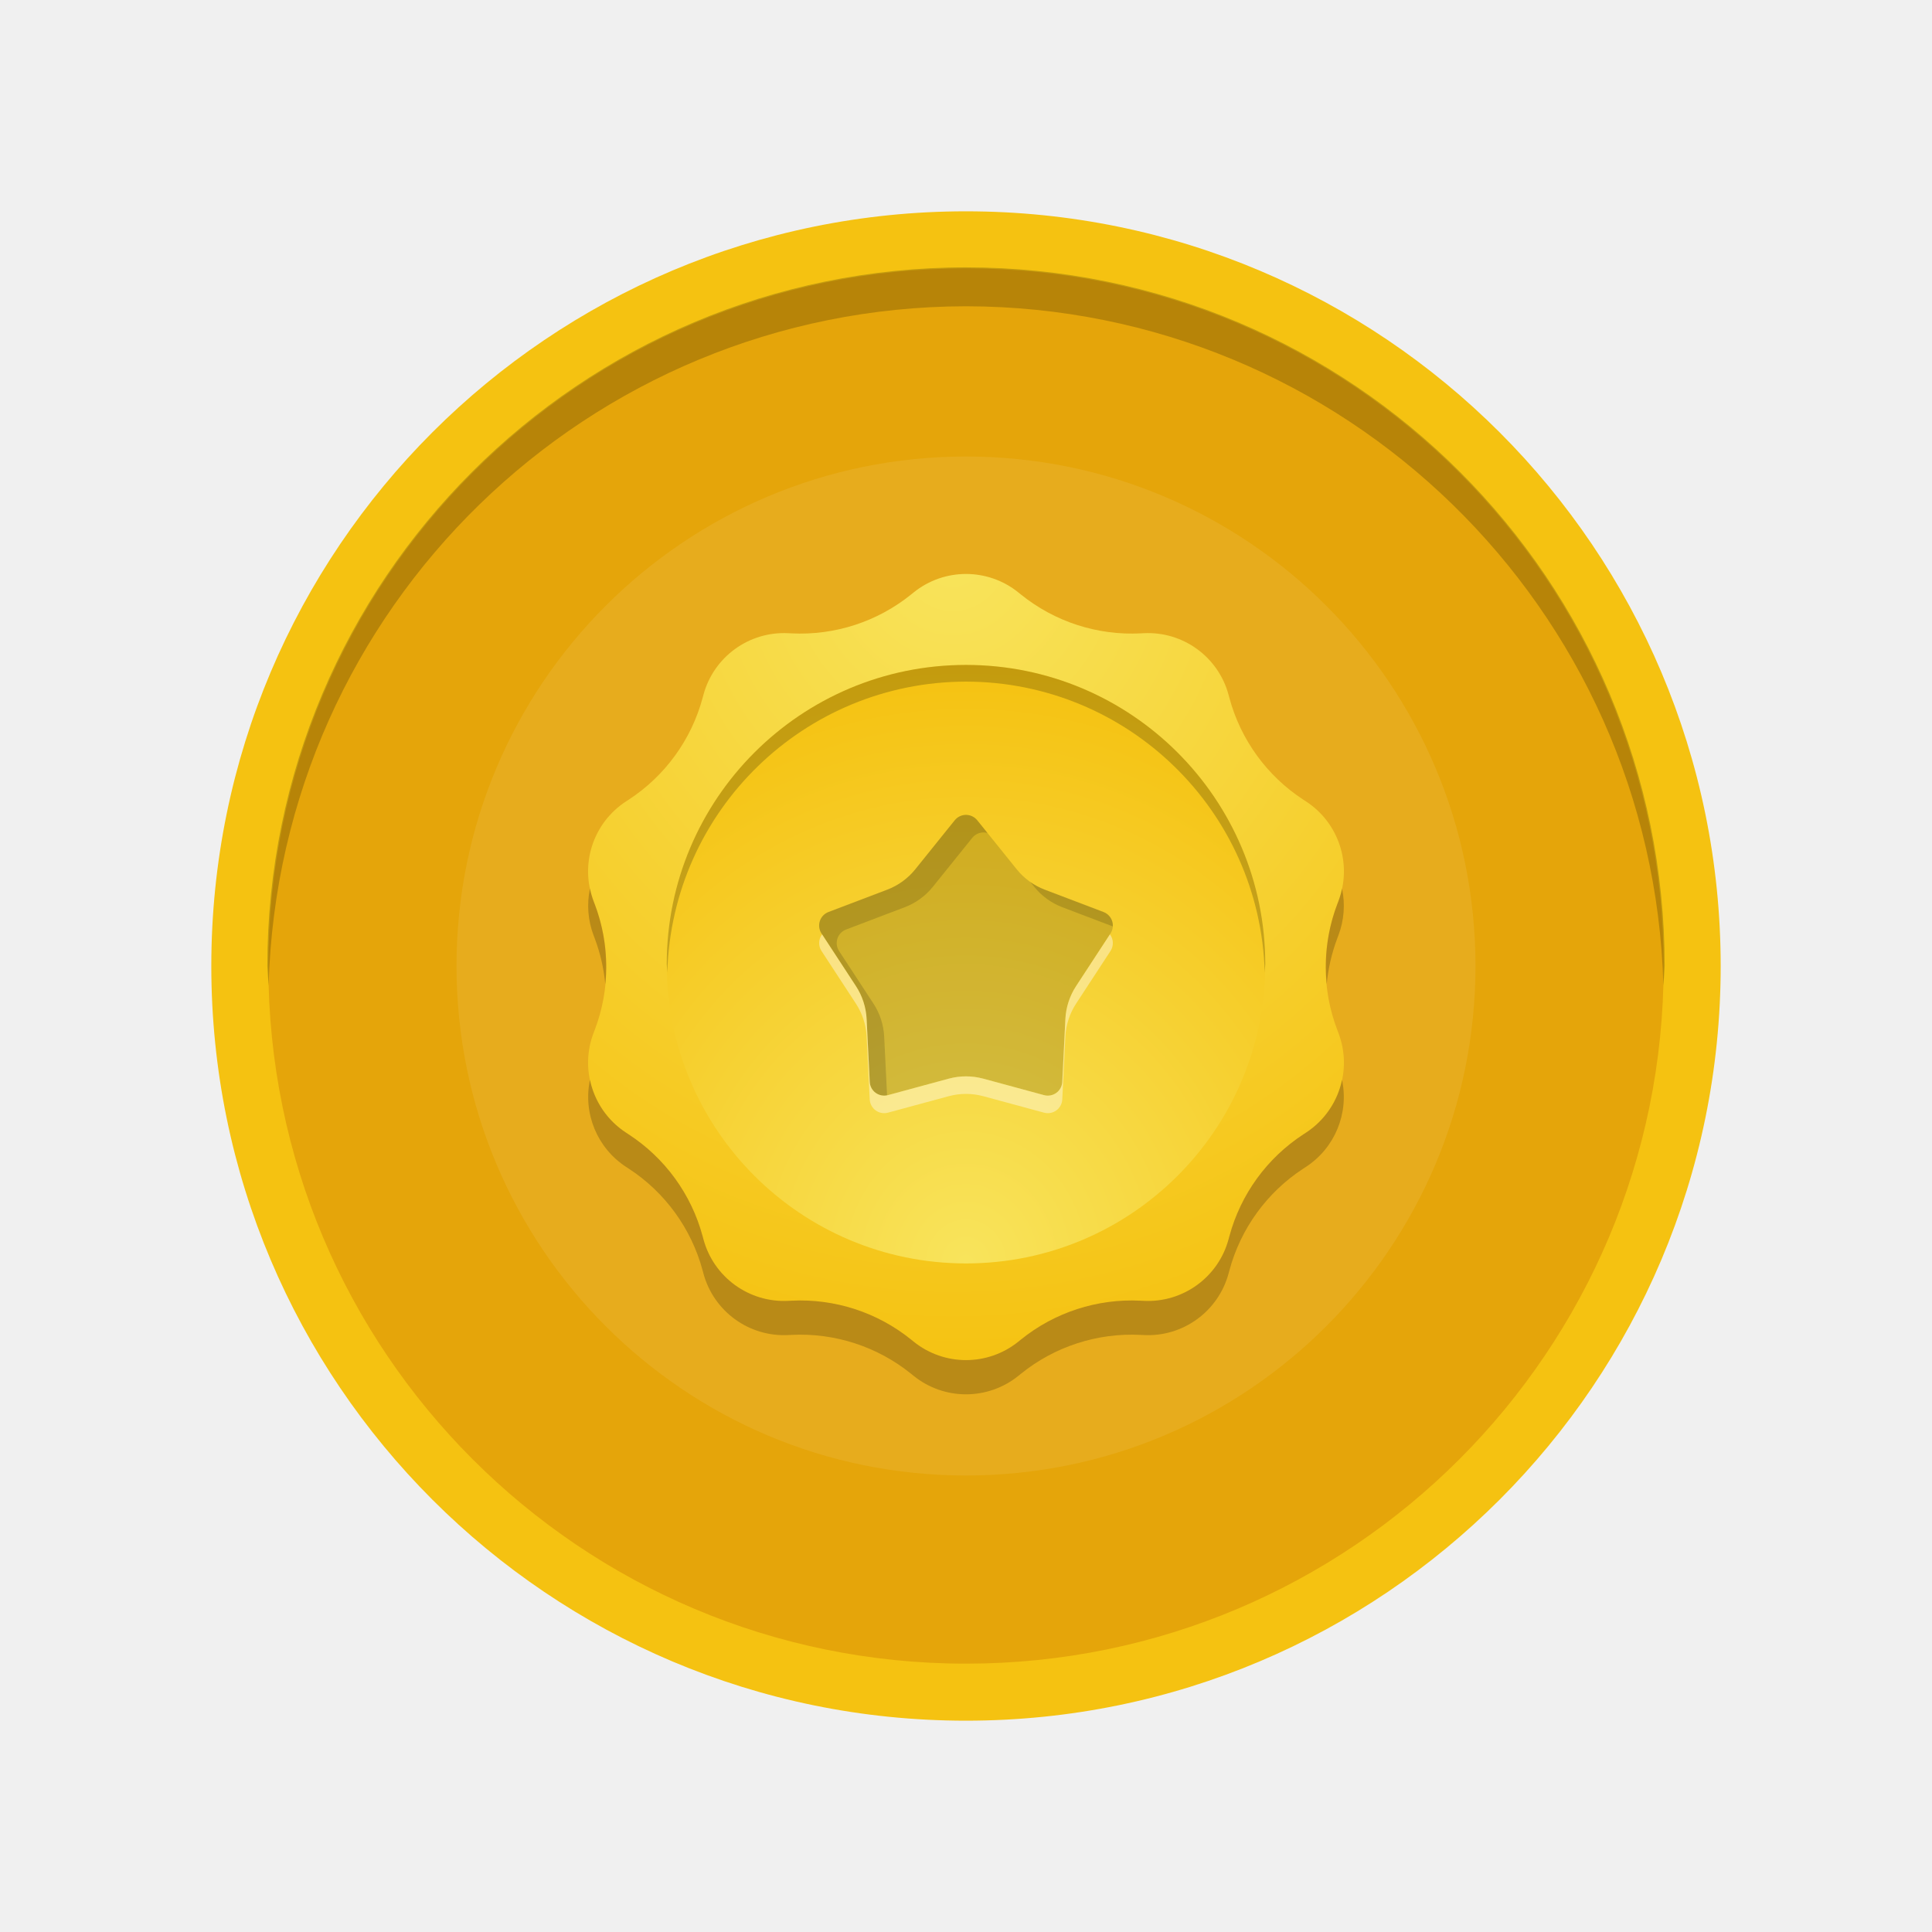
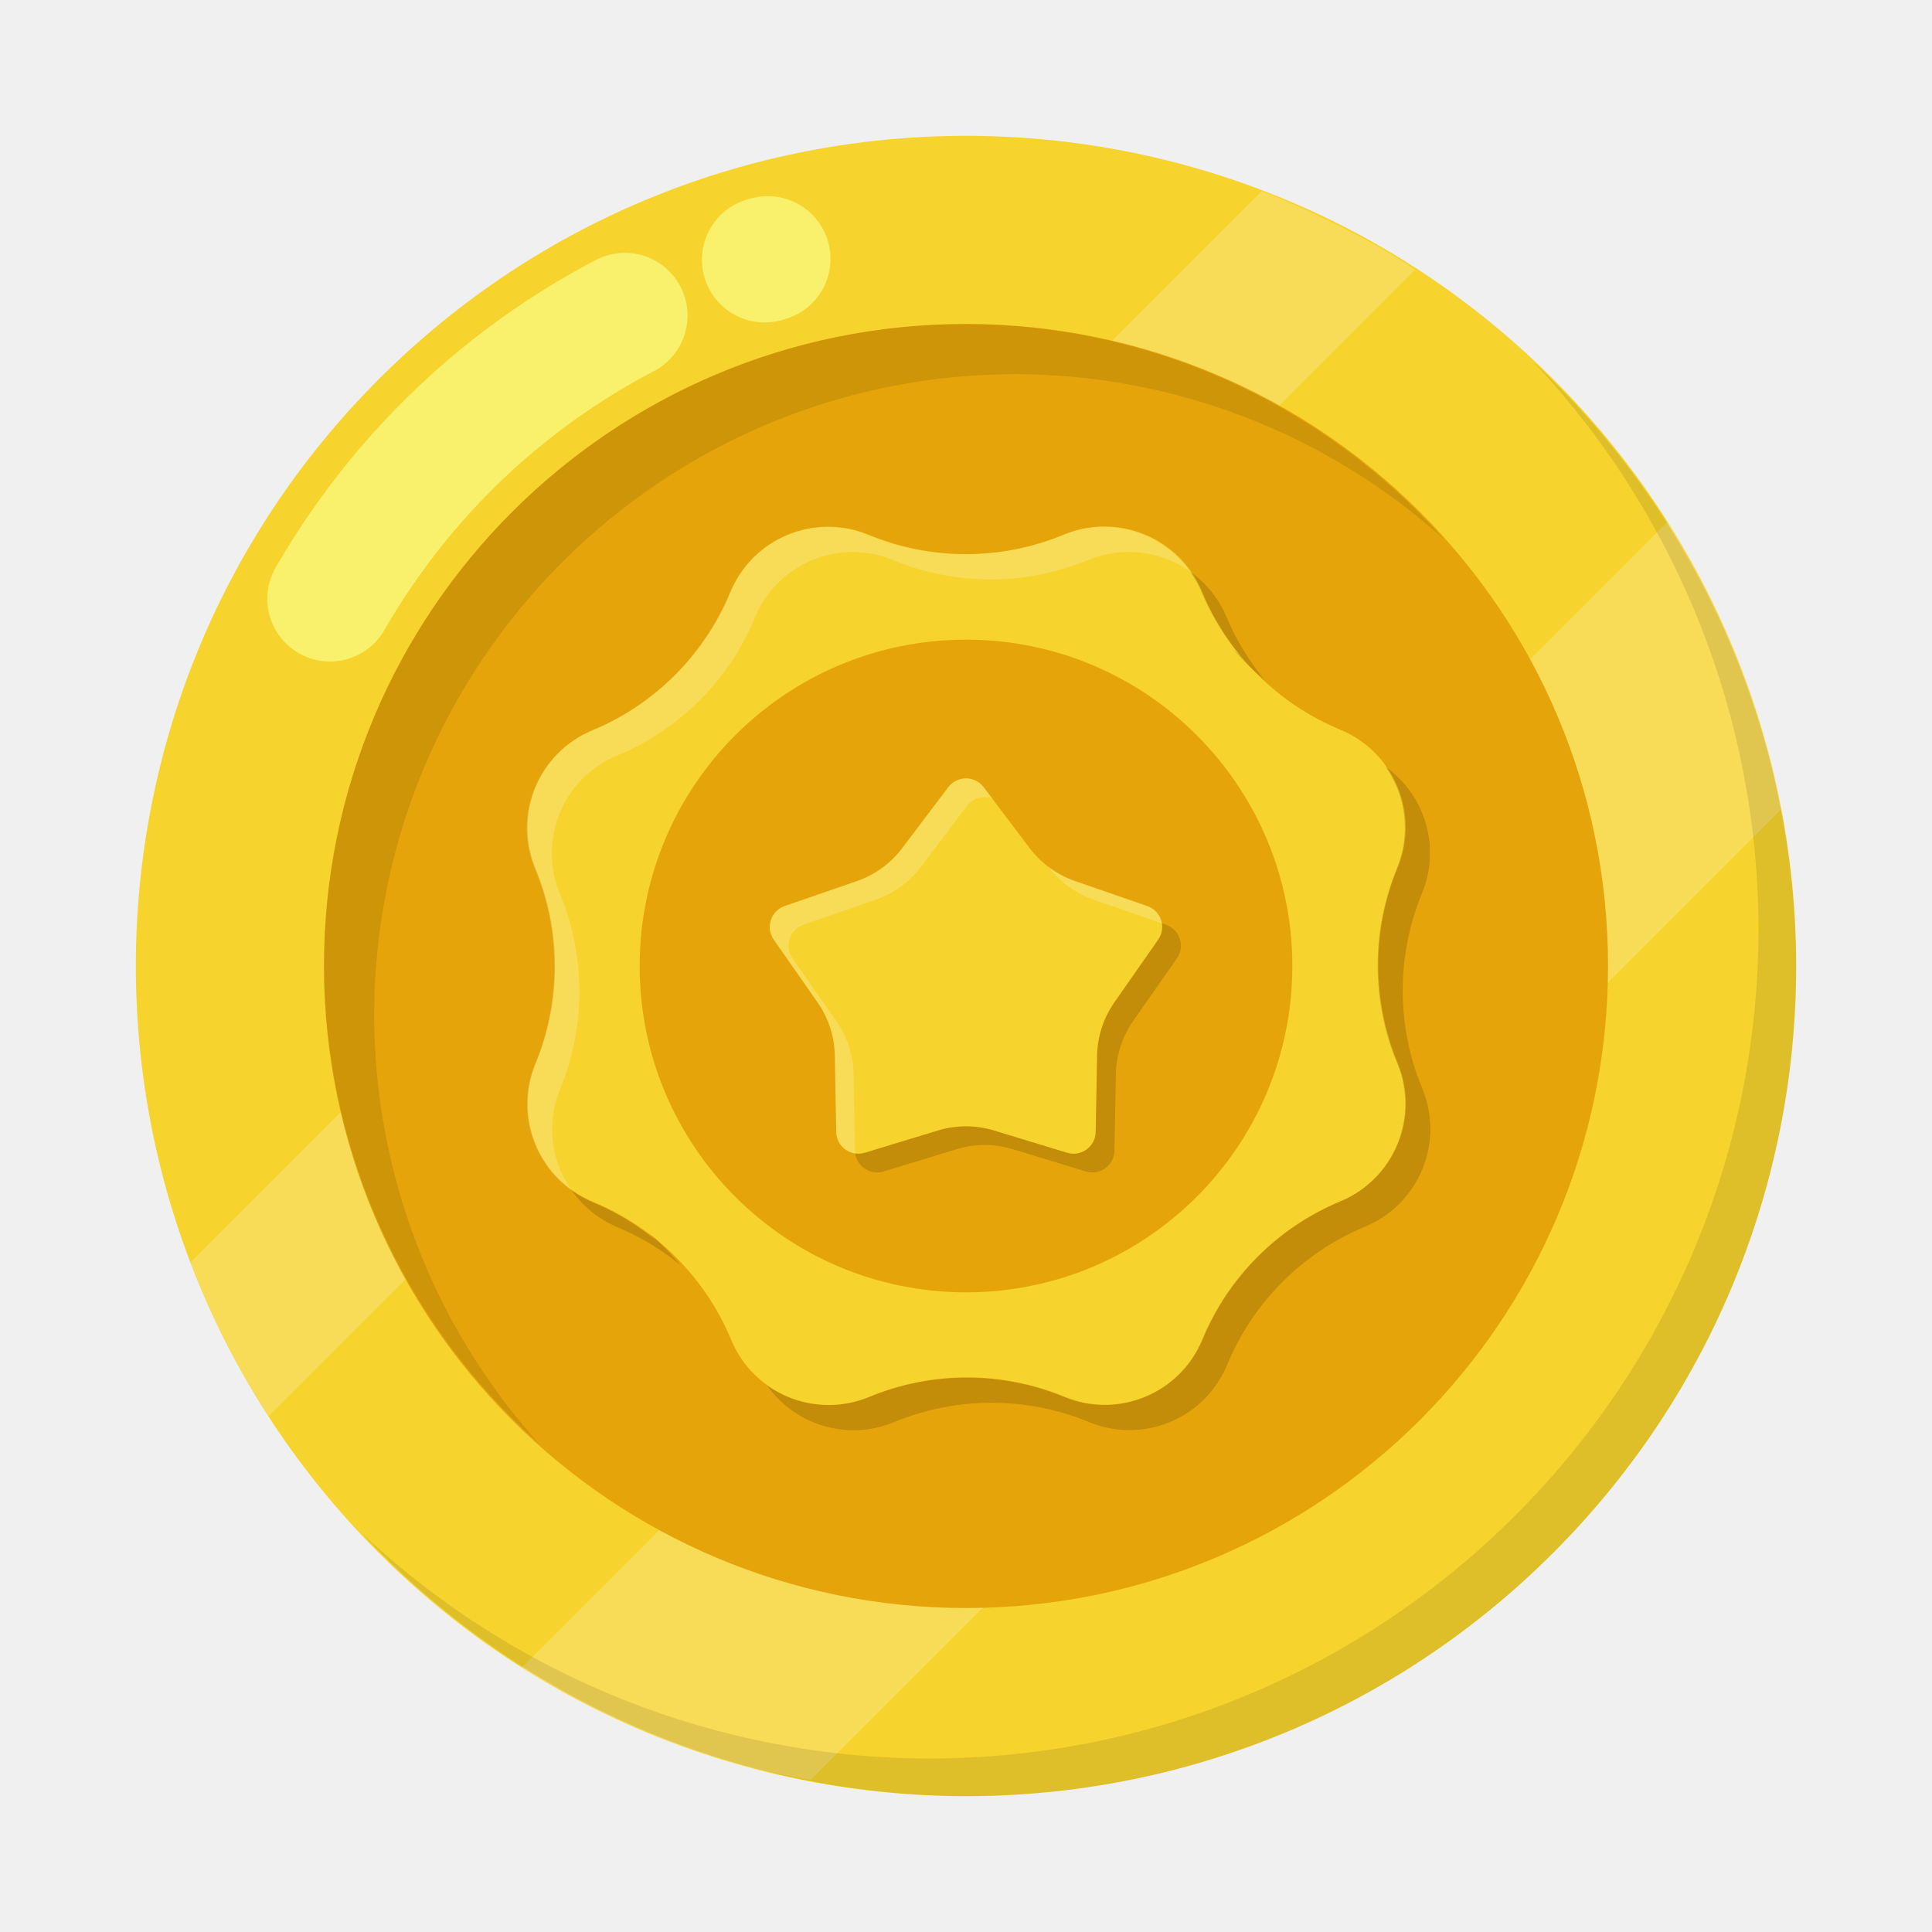
- <svg xmlns="http://www.w3.org/2000/svg" xmlns:xlink="http://www.w3.org/1999/xlink" width="256" height="256" viewBox="0 0 256 256" version="1.1" id="svg2" xml:space="preserve">
-   <defs id="defs2">
-     <radialGradient xlink:href="#linearGradient53" id="radialGradient27-7" gradientUnits="userSpaceOnUse" gradientTransform="matrix(0,1.920641,-1.759169,0,751.2827,-1931.853)" cx="1129.715" cy="145.046" fx="1129.715" fy="145.046" r="66.489" />
-     <linearGradient id="linearGradient53">
-       <stop style="stop-color:#f8e45c;stop-opacity:1;" offset="0" id="stop50" />
-       <stop style="stop-color:#f5c211;stop-opacity:1;" offset="1" id="stop53" />
-     </linearGradient>
-     <radialGradient xlink:href="#linearGradient53" id="radialGradient28-4" gradientUnits="userSpaceOnUse" gradientTransform="matrix(0,1.19275,-1.092473,0,286.4592,-1514.878)" cx="1129.715" cy="145.046" fx="1129.715" fy="145.046" r="66.489" />
-   </defs>
-   <circle style="fill:#e5a50a;fill-opacity:1;stroke:none;stroke-width:3;stroke-linecap:round;stroke-linejoin:round;stroke-opacity:1;paint-order:fill markers stroke" id="circle2-1" cx="128" cy="-128" r="92.577" transform="scale(1,-1)" />
-   <path id="path2-0" style="fill:#f5c211;fill-opacity:1;stroke:none;stroke-width:3;stroke-linecap:round;stroke-linejoin:round;stroke-opacity:1;paint-order:fill markers stroke" d="M 128.001,28.001 A 100,100 0 0 0 28,127.999 100,100 0 0 0 128.001,228 100,100 0 0 0 227.999,127.999 100,100 0 0 0 128.001,28.001 Z m 0,7.554 A 92.444,92.444 0 0 1 220.444,127.999 92.444,92.444 0 0 1 128.001,220.443 92.444,92.444 0 0 1 35.557,127.999 92.444,92.444 0 0 1 128.001,35.556 Z" />
-   <path id="path3-6" style="fill:#000000;fill-opacity:0.2;stroke:none;stroke-width:3;stroke-linecap:round;stroke-linejoin:round;stroke-opacity:1;paint-order:fill markers stroke" d="m 128.002,35.425 a 92.577,92.577 0 0 0 -92.578,92.574 92.577,92.577 0 0 0 0.168,2.579 92.577,92.577 0 0 1 92.41,-89.996 92.577,92.577 0 0 1 92.406,89.996 92.577,92.577 0 0 0 0.168,-2.579 92.577,92.577 0 0 0 -92.574,-92.574 z" />
-   <circle style="fill:#ffffff;fill-opacity:0.08;stroke:none;stroke-width:3;stroke-linecap:round;stroke-linejoin:round;stroke-opacity:1;paint-order:fill markers stroke" id="circle3-3" cx="128" cy="-128" r="67.508" transform="scale(1,-1)" />
-   <path id="path14-2" style="fill:url(#radialGradient27-7);fill-opacity:1;stroke:none;stroke-width:3.497;stroke-linecap:round;stroke-linejoin:round;stroke-opacity:1;paint-order:fill markers stroke" transform="matrix(0.8577785,0,0,0.8577785,-299.3078,-131.1592)" d="m 506.256,244.43 0.377,0.305 a 27.237,27.237 18 0 0 18.495,6.009 l 0.484,-0.025 a 12.893,12.893 36 0 1 13.105,9.521 l 0.126,0.468 a 27.237,27.237 54 0 0 11.431,15.733 l 0.406,0.265 a 12.893,12.893 72 0 1 5.006,15.406 l -0.173,0.453 a 27.237,27.237 90 0 0 0,19.447 l 0.173,0.453 a 12.893,12.893 108 0 1 -5.006,15.406 l -0.406,0.265 a 27.237,27.237 126 0 0 -11.431,15.733 l -0.126,0.468 a 12.893,12.893 144 0 1 -13.105,9.521 l -0.484,-0.025 a 27.237,27.237 162 0 0 -18.495,6.009 l -0.377,0.305 a 12.893,12.893 180 0 1 -16.198,0 l -0.377,-0.305 a 27.237,27.237 18 0 0 -18.495,-6.009 l -0.484,0.025 a 12.893,12.893 36 0 1 -13.105,-9.521 l -0.126,-0.468 a 27.237,27.237 54 0 0 -11.431,-15.733 l -0.406,-0.265 a 12.893,12.893 72 0 1 -5.006,-15.406 l 0.173,-0.453 a 27.237,27.237 90 0 0 0,-19.447 l -0.173,-0.453 a 12.893,12.893 108 0 1 5.006,-15.406 l 0.406,-0.265 a 27.237,27.237 126 0 0 11.431,-15.733 l 0.126,-0.468 a 12.893,12.893 144 0 1 13.105,-9.521 l 0.484,0.025 a 27.237,27.237 162 0 0 18.495,-6.009 l 0.377,-0.305 a 12.893,12.893 0 0 1 16.198,0 z" />
-   <circle style="fill:url(#radialGradient28-4);fill-opacity:1;stroke:none;stroke-width:3;stroke-linecap:round;stroke-linejoin:round;stroke-opacity:1;paint-order:fill markers stroke" id="circle14-0" cx="128" cy="-127.758" r="39.653" transform="scale(1,-1)" />
-   <path id="path15-6" style="fill:#000000;fill-opacity:0.2;stroke:none;stroke-width:3;stroke-linecap:round;stroke-linejoin:round;stroke-opacity:1;paint-order:fill markers stroke" d="m 128.001,88.107 a 39.653,39.653 0 0 0 -39.653,39.652 39.653,39.653 0 0 0 0.073,1.105 39.653,39.653 0 0 1 39.581,-38.547 39.653,39.653 0 0 1 39.58,38.547 39.653,39.653 0 0 0 0.072,-1.105 39.653,39.653 0 0 0 -39.652,-39.652 z" />
-   <path id="path16-5" style="fill:#000000;fill-opacity:0.15;stroke-width:12.909;stroke-linecap:round;stroke-linejoin:round" transform="matrix(0.774665,0,0,0.774665,-743.1759,-134.1094)" d="m 1126.511,313.427 6.744,8.381 a 11.33,11.33 36 0 0 4.799,3.487 l 10.055,3.824 a 2.473,2.473 72 0 1 1.191,3.665 l -5.887,9.004 a 11.33,11.33 108 0 0 -1.833,5.642 l -0.53,10.745 a 2.473,2.473 144 0 1 -3.118,2.265 l -10.383,-2.816 a 11.33,11.33 0 0 0 -5.932,0 l -10.383,2.816 a 2.473,2.473 36 0 1 -3.118,-2.265 l -0.53,-10.745 a 11.33,11.33 72 0 0 -1.833,-5.642 l -5.887,-9.004 a 2.473,2.473 108 0 1 1.191,-3.665 l 10.055,-3.824 a 11.33,11.33 144 0 0 4.799,-3.487 l 6.744,-8.381 a 2.473,2.473 0 0 1 3.854,0 z" />
-   <path id="path17-5" style="fill:#000000;fill-opacity:0.15;stroke-width:10;stroke-linecap:round;stroke-linejoin:round" d="m 127.869,107.981 a 1.916,1.916 0 0 0 -1.362,0.711 l -5.224,6.492 a 8.777,8.777 0 0 1 -3.717,2.701 l -7.789,2.962 a 1.916,1.916 0 0 0 -0.923,2.84 l 4.56,6.975 a 8.777,8.777 0 0 1 1.419,4.371 l 0.412,8.323 a 1.916,1.916 0 0 0 2.297,1.782 l -0.384,-7.781 a 8.777,8.777 0 0 0 -1.419,-4.371 l -4.56,-6.975 a 1.916,1.916 0 0 1 0.921,-2.84 l 7.79,-2.962 a 8.777,8.777 0 0 0 3.717,-2.701 l 5.224,-6.492 a 1.916,1.916 0 0 1 2.014,-0.643 l -1.353,-1.681 a 1.916,1.916 0 0 0 -1.623,-0.711 z m 8.67,8.903 0.502,0.625 a 8.777,8.777 0 0 0 3.717,2.701 l 6.697,2.546 a 1.916,1.916 0 0 0 -1.232,-1.908 l -7.789,-2.962 a 8.777,8.777 0 0 1 -1.896,-1.002 z" />
-   <path id="path18-4" style="fill:#ffffff;fill-opacity:0.4;stroke-width:10;stroke-linecap:round;stroke-linejoin:round" d="m 108.931,123.805 a 1.916,1.916 0 0 0 -0.077,2.206 l 4.56,6.975 a 8.777,8.777 0 0 1 1.419,4.371 l 0.412,8.323 a 1.916,1.916 0 0 0 2.415,1.754 l 8.043,-2.18 a 8.777,8.777 0 0 1 4.595,0 l 8.043,2.18 a 1.916,1.916 0 0 0 2.415,-1.754 l 0.412,-8.323 a 8.777,8.777 0 0 1 1.419,-4.371 l 4.56,-6.975 a 1.916,1.916 0 0 0 -0.077,-2.206 l -4.483,6.857 a 8.777,8.777 0 0 0 -1.419,4.371 l -0.412,8.323 a 1.916,1.916 0 0 1 -2.415,1.754 l -8.043,-2.18 a 8.777,8.777 0 0 0 -4.595,0 l -8.043,2.18 a 1.916,1.916 0 0 1 -2.415,-1.754 l -0.412,-8.323 a 8.777,8.777 0 0 0 -1.419,-4.371 z" />
-   <path id="path31-7" style="fill:#000000;fill-opacity:0.2;stroke:none;stroke-width:3;stroke-linecap:round;stroke-linejoin:round;stroke-opacity:1;paint-order:fill markers stroke" d="m 78.175,117.731 a 11.06,11.06 0 0 0 0.478,6.209 l 0.148,0.39 a 23.363,23.363 0 0 1 1.402,6.073 23.363,23.363 0 0 0 -1.402,-10.606 l -0.148,-0.39 a 11.06,11.06 0 0 1 -0.478,-1.676 z m 99.65,0 a 11.06,11.06 0 0 1 -0.478,1.676 l -0.148,0.39 a 23.363,23.363 0 0 0 -1.402,10.606 23.363,23.363 0 0 1 1.402,-6.073 l 0.148,-0.39 a 11.06,11.06 0 0 0 0.478,-6.209 z m -99.65,25.345 a 11.06,11.06 0 0 0 4.772,11.535 l 0.348,0.227 a 23.363,23.363 0 0 1 9.806,13.498 l 0.106,0.401 a 11.06,11.06 0 0 0 11.243,8.165 l 0.413,-0.021 a 23.363,23.363 0 0 1 15.867,5.155 l 0.322,0.263 a 11.06,11.06 0 0 0 13.896,0 l 0.325,-0.263 a 23.363,23.363 0 0 1 15.864,-5.155 l 0.416,0.021 a 11.06,11.06 0 0 0 11.24,-8.165 l 0.109,-0.401 a 23.363,23.363 0 0 1 9.803,-13.498 l 0.348,-0.227 a 11.06,11.06 0 0 0 4.772,-11.535 11.06,11.06 0 0 1 -4.772,7.003 l -0.348,0.227 a 23.363,23.363 0 0 0 -9.803,13.498 l -0.109,0.401 a 11.06,11.06 0 0 1 -11.24,8.165 l -0.416,-0.021 a 23.363,23.363 0 0 0 -15.864,5.155 l -0.325,0.263 a 11.06,11.06 0 0 1 -13.896,0 l -0.322,-0.263 a 23.363,23.363 0 0 0 -15.867,-5.155 l -0.413,0.021 a 11.06,11.06 0 0 1 -11.243,-8.165 l -0.106,-0.401 A 23.363,23.363 0 0 0 83.296,150.307 L 82.948,150.079 a 11.06,11.06 0 0 1 -4.772,-7.003 z" />
+ <svg width="256" height="256">
+   <g stroke-width=".602" paint-order="fill markers stroke" transform="translate(-6661.707 -130.855)scale(1.66197)">
+     <circle cx="-2778.637" cy="-2998.903" r="66.187" fill="#f6d32d" transform="rotate(135)" />
+     <path fill="#fff" fill-opacity=".2" d="m4108.918 93.967-85.408 85.408a66.2 66.2 0 0 0 6.224 12.28l91.41-91.409a66 66 0 0 0-1.421-.947 66.988 66.186 15 0 0-2.891-1.654 66 66 0 0 0-4.133-2.036 66.988 66.186 15 0 0-3.012-1.338 66 66 0 0 0-.767-.304zm32.338 26.377-91.326 91.326a66.2 66.2 0 0 0 18.244 8.004 66 66 0 0 0 4.79.957l77.37-77.37v-.001a66.2 66.2 0 0 0-9.078-22.916" />
+     <circle cx="4085.337" cy="-155.752" r="51.187" fill="#e5a50a" transform="scale(1 -1)" />
+     <path fill-opacity=".1" d="M4085.338 104.566a51.187 51.187 0 0 0-51.188 51.187 51.2 51.2 0 0 0 17.121 38.059 51.2 51.2 0 0 1-13.12-34.059 51.187 51.187 0 0 1 51.187-51.187 51.2 51.2 0 0 1 34.066 13.127 51.2 51.2 0 0 0-38.066-17.127" />
+     <path fill="#f6d32d" d="M4093.142 121.36a20.35 20.35 0 0 1-15.572.009 8.43 8.43 0 0 0-11.006 4.576 20.35 20.35 0 0 1-11.004 11.015 8.43 8.43 0 0 0-4.545 11.017 20.35 20.35 0 0 1 .008 15.572 8.43 8.43 0 0 0 4.577 11.006 20.35 20.35 0 0 1 11.015 11.004 8.43 8.43 0 0 0 11.017 4.545 20.35 20.35 0 0 1 15.572-.008 8.43 8.43 0 0 0 11.005-4.576 20.35 20.35 0 0 1 11.005-11.015 8.43 8.43 0 0 0 4.545-11.018 20.35 20.35 0 0 1-.008-15.572 8.43 8.43 0 0 0-4.576-11.005 20.35 20.35 0 0 1-11.016-11.005 8.43 8.43 0 0 0-11.017-4.545" />
+     <circle cx="4085.337" cy="155.752" r="26.018" fill="#e5a50a" />
+     <path fill-opacity=".15" d="M4103.2 124.31a8.4 8.4 0 0 1 .91 1.617 20.4 20.4 0 0 0 3.005 4.994 20 20 0 0 1-.531-.484 20.4 20.4 0 0 0 2.531 2.484 20.4 20.4 0 0 1-3.006-4.994 8.43 8.43 0 0 0-2.91-3.617m15.58 15.554a8.43 8.43 0 0 1 .921 8.073 20.34 20.34 0 0 0 .01 15.572 8.427 8.427 0 0 1-4.545 11.017 20.35 20.35 0 0 0-11.004 11.016 8.43 8.43 0 0 1-11.006 4.576 20.34 20.34 0 0 0-15.57.008 8.43 8.43 0 0 1-8.094-.914 8.43 8.43 0 0 0 10.094 2.914 20.34 20.34 0 0 1 15.57-.008 8.43 8.43 0 0 0 11.006-4.576 20.35 20.35 0 0 1 11.004-11.016 8.427 8.427 0 0 0 4.545-11.017 20.34 20.34 0 0 1-.01-15.572 8.43 8.43 0 0 0-2.922-10.073m-64.872 33.791a8.43 8.43 0 0 0 3.64 2.922 20.4 20.4 0 0 1 5.018 3.016 20.4 20.4 0 0 0-2.488-2.535 20 20 0 0 1 .488.535 20.4 20.4 0 0 0-5.017-3.016 8.4 8.4 0 0 1-1.64-.922" />
+     <path fill="#fff" fill-opacity=".2" d="M4053.896 173.642a8.43 8.43 0 0 1-.922-8.072 20.34 20.34 0 0 0-.01-15.572 8.427 8.427 0 0 1 4.545-11.018 20.35 20.35 0 0 0 11.004-11.015 8.43 8.43 0 0 1 11.006-4.577 20.34 20.34 0 0 0 15.57-.008 8.43 8.43 0 0 1 8.094.915 8.43 8.43 0 0 0-10.094-2.915 20.34 20.34 0 0 1-15.57.008 8.43 8.43 0 0 0-11.006 4.577 20.35 20.35 0 0 1-11.004 11.015 8.427 8.427 0 0 0-4.545 11.018 20.34 20.34 0 0 1 .01 15.572 8.43 8.43 0 0 0 2.922 10.072" />
+     <path fill="#f6d32d" d="m4086.742 141.496 3.67 4.86a7.67 7.67 0 0 0 3.619 2.629l5.756 1.989a1.765 1.765 0 0 1 .87 2.68l-3.487 4.992a7.67 7.67 0 0 0-1.382 4.253l-.113 6.09a1.765 1.765 0 0 1-2.28 1.655l-5.826-1.774a7.67 7.67 0 0 0-4.471 0l-5.826 1.774a1.765 1.765 0 0 1-2.28-1.655l-.112-6.09a7.67 7.67 0 0 0-1.382-4.253l-3.488-4.993a1.765 1.765 0 0 1 .87-2.68l5.757-1.988a7.67 7.67 0 0 0 3.617-2.629l3.671-4.86a1.765 1.765 0 0 1 2.817 0" />
+     <path fill-opacity=".15" d="M4100.955 152.349a1.77 1.77 0 0 1-.293 1.298l-3.488 4.993a7.7 7.7 0 0 0-1.383 4.254l-.111 6.09a1.765 1.765 0 0 1-2.28 1.656l-5.828-1.776a7.67 7.67 0 0 0-4.47 0l-5.827 1.776a1.8 1.8 0 0 1-.77.052 1.765 1.765 0 0 0 2.262 1.44l5.827-1.776a7.67 7.67 0 0 1 4.472 0l5.826 1.776a1.765 1.765 0 0 0 2.28-1.657l.113-6.09a7.7 7.7 0 0 1 1.38-4.251l3.49-4.994a1.765 1.765 0 0 0-.872-2.678z" />
+     <path fill="#fff" fill-opacity=".2" d="M4085.338 140.79a1.77 1.77 0 0 0-1.408.701l-3.672 4.86a7.7 7.7 0 0 1-3.617 2.629l-5.756 1.988a1.765 1.765 0 0 0-.871 2.68l3.488 4.992a7.67 7.67 0 0 1 1.38 4.254l.114 6.09a1.765 1.765 0 0 0 1.51 1.708 2 2 0 0 1-.017-.216l-.111-6.09a7.67 7.67 0 0 0-1.383-4.252l-3.489-4.994a1.765 1.765 0 0 1 .872-2.678l5.755-1.99a7.7 7.7 0 0 0 3.62-2.627l3.67-4.862a1.765 1.765 0 0 1 1.997-.6l-.673-.892a1.77 1.77 0 0 0-1.409-.7zm6.55 7.025.022.03a7.7 7.7 0 0 0 3.617 2.627l5.428 1.876a1.77 1.77 0 0 0-1.165-1.38l-5.755-1.989a7.7 7.7 0 0 1-2.147-1.164" />
+     <path fill="#f9f06b" d="M4070.736 94.519a5 5 0 0 0-2.588.049l-.245.07a5 5 0 0 0-3.426 6.185 5 5 0 0 0 6.185 3.426l.256-.072a5 5 0 0 0 3.42-6.19 5 5 0 0 0-2.388-2.99 5 5 0 0 0-1.214-.478m-11.105 4.601a5 5 0 0 0-3.812.343c-10.311 5.396-19.28 13.706-25.519 24.512a5 5 0 0 0 1.83 6.832 5 5 0 0 0 6.83-1.83c5.276-9.14 12.805-16.107 21.495-20.654a5 5 0 0 0 2.111-6.748 5 5 0 0 0-2.935-2.455" overflow="visible" />
+     <path fill-opacity=".1" d="M4085.337 221.939a66.187 66.187 0 0 0 66.187-66.188 66.2 66.2 0 0 0-20.986-48.204 66.2 66.2 0 0 1 17.986 45.204 66.187 66.187 0 0 1-66.187 66.188 66.2 66.2 0 0 1-45.205-17.986 66.2 66.2 0 0 0 48.205 20.986" />
+   </g>
</svg>
